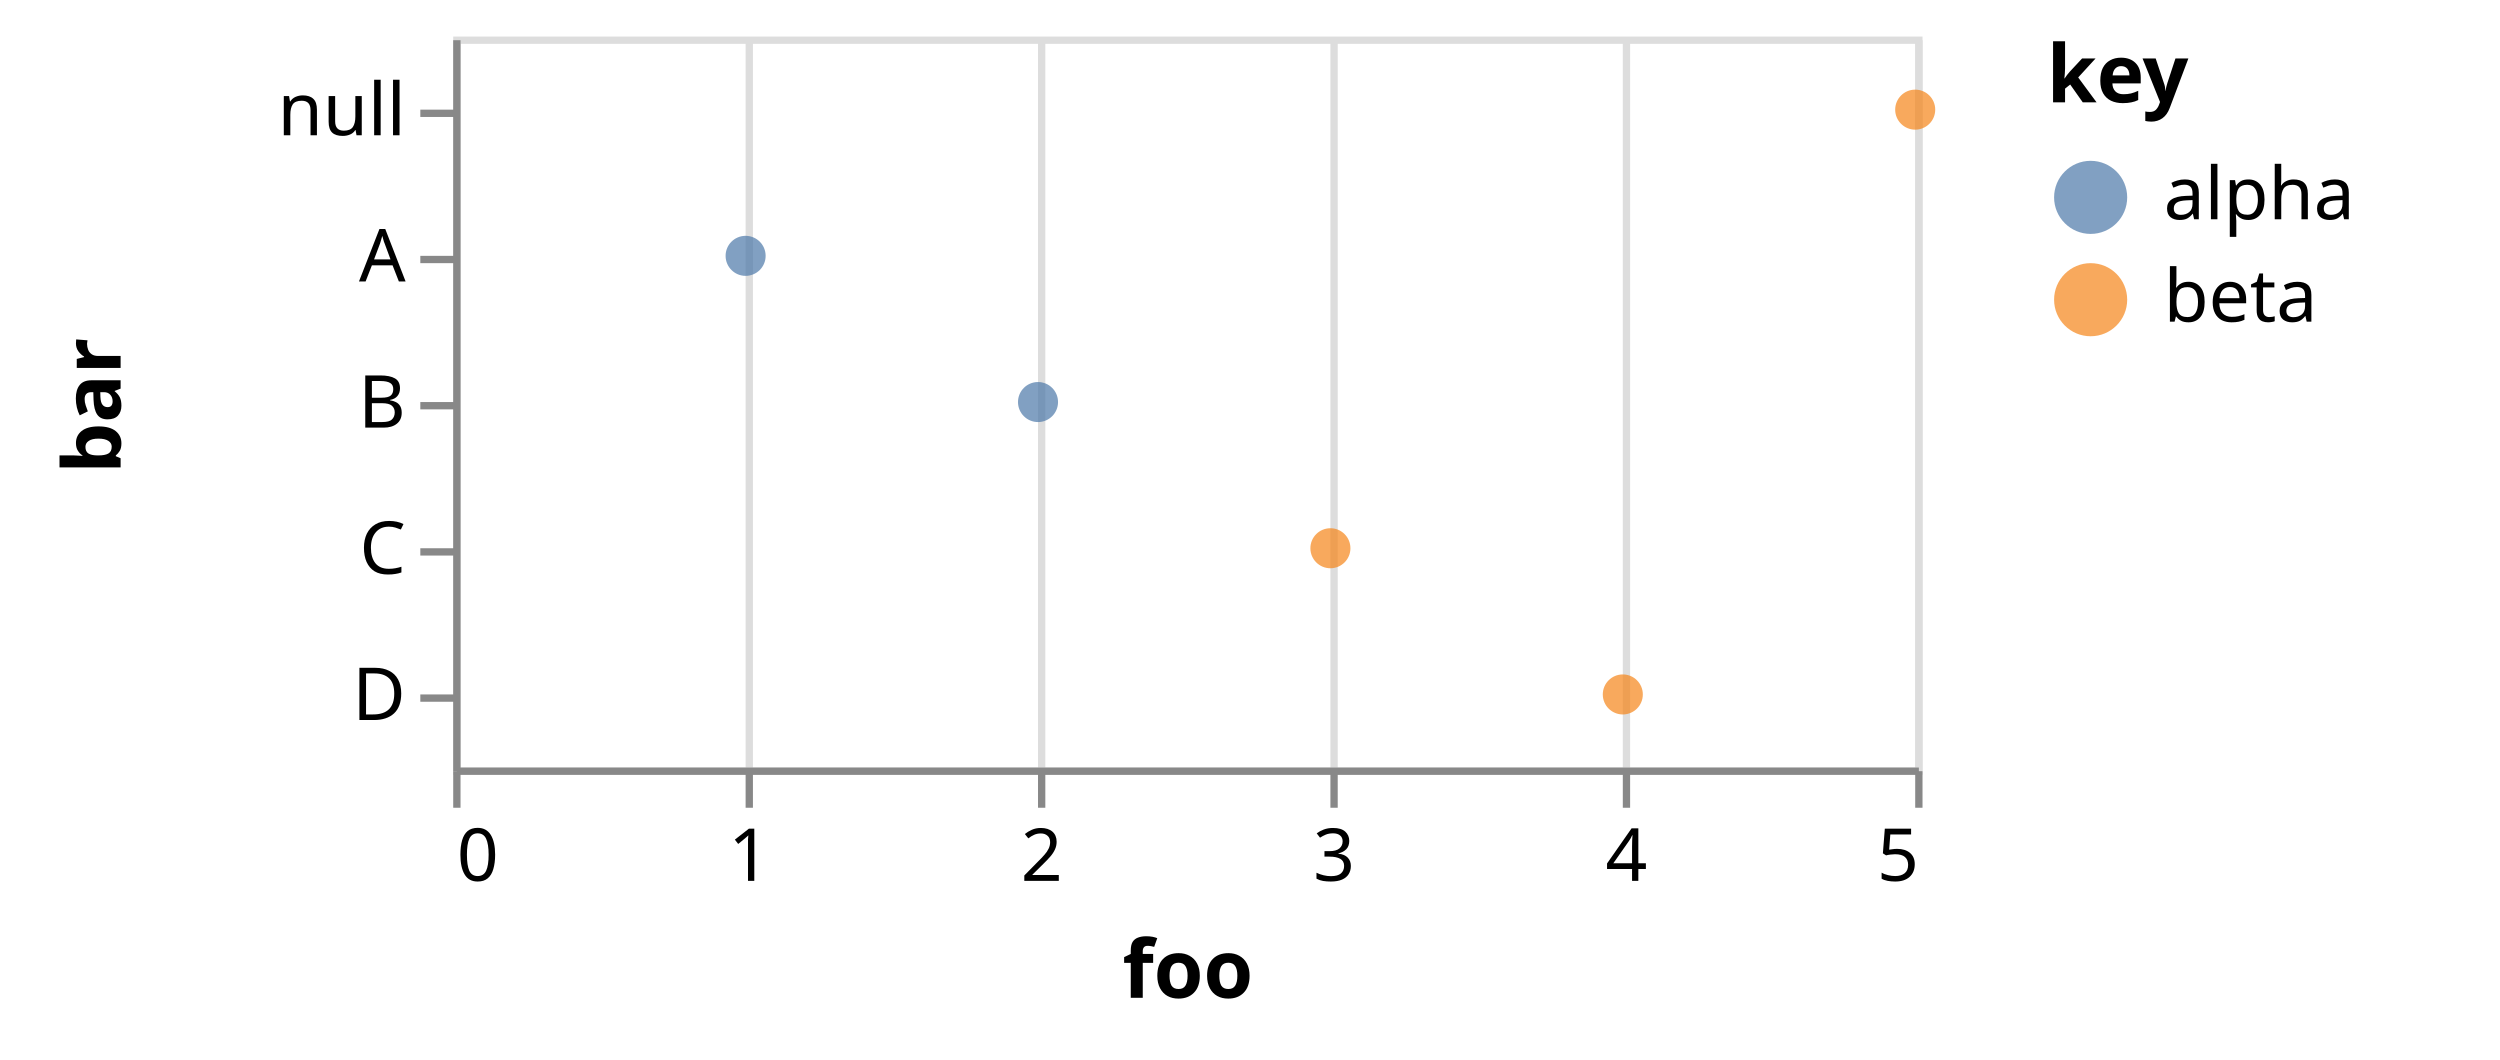
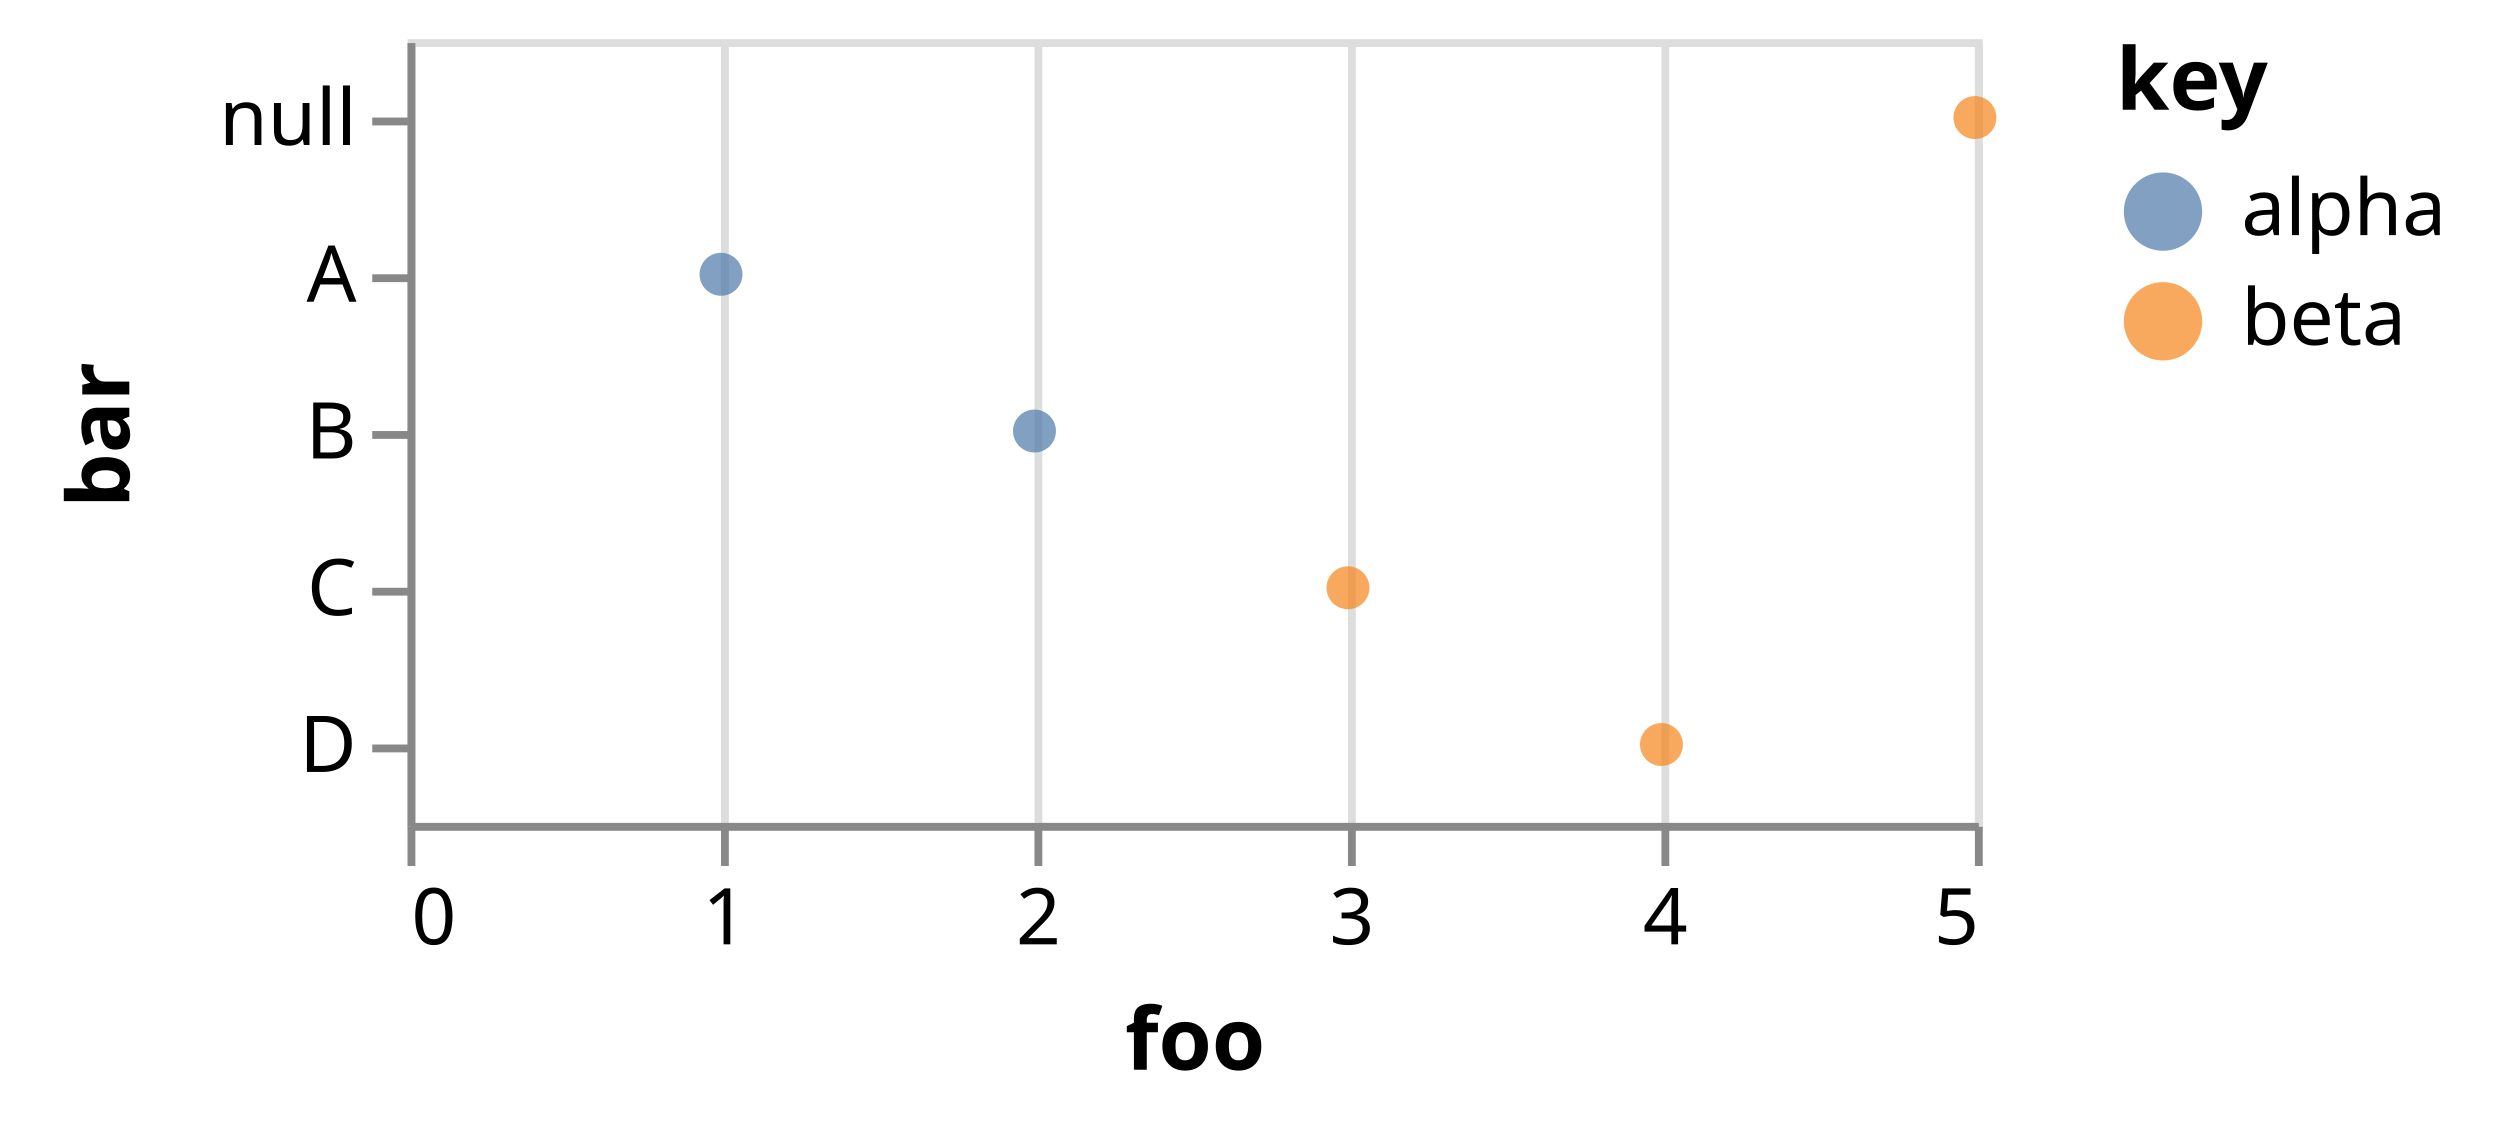
- <svg xmlns="http://www.w3.org/2000/svg" class="marks" width="342" height="145" viewBox="0 0 342 145" version="1.1">
-   <g transform="translate(62,5)">
+ <svg xmlns="http://www.w3.org/2000/svg" class="marks" width="319" height="145" viewBox="0 0 319 145" version="1.1">
+   <g transform="translate(52,5)">
    <g class="mark-group role-frame root">
      <g transform="translate(0,0)">
        <path class="background" d="M0.5,0.5h200v100h-200Z" style="fill: none; stroke: #ddd;" />
        <g>
          <g class="mark-group role-axis">
            <g transform="translate(0.5,100.5)">
              <path class="background" d="M0,0h0v0h0Z" style="pointer-events: none; fill: none;" />
              <g>
                <g class="mark-rule role-axis-grid" style="pointer-events: none;">
                  <line transform="translate(0,0)" x2="0" y2="-100" style="fill: none; stroke: #ddd; stroke-width: 1; opacity: 1;" />
                  <line transform="translate(40,0)" x2="0" y2="-100" style="fill: none; stroke: #ddd; stroke-width: 1; opacity: 1;" />
                  <line transform="translate(80,0)" x2="0" y2="-100" style="fill: none; stroke: #ddd; stroke-width: 1; opacity: 1;" />
                  <line transform="translate(120,0)" x2="0" y2="-100" style="fill: none; stroke: #ddd; stroke-width: 1; opacity: 1;" />
                  <line transform="translate(160,0)" x2="0" y2="-100" style="fill: none; stroke: #ddd; stroke-width: 1; opacity: 1;" />
                  <line transform="translate(200,0)" x2="0" y2="-100" style="fill: none; stroke: #ddd; stroke-width: 1; opacity: 1;" />
                </g>
              </g>
            </g>
          </g>
          <g class="mark-symbol role-mark marks">
            <path transform="translate(40,30)" d="M2.739,0A2.739,2.739,0,1,1,-2.739,0A2.739,2.739,0,1,1,2.739,0" style="fill: #4c78a8; stroke-width: 2; opacity: 0.7;" />
            <path transform="translate(80,50)" d="M2.739,0A2.739,2.739,0,1,1,-2.739,0A2.739,2.739,0,1,1,2.739,0" style="fill: #4c78a8; stroke-width: 2; opacity: 0.7;" />
            <path transform="translate(120,70)" d="M2.739,0A2.739,2.739,0,1,1,-2.739,0A2.739,2.739,0,1,1,2.739,0" style="fill: #f58518; stroke-width: 2; opacity: 0.7;" />
            <path transform="translate(160,90)" d="M2.739,0A2.739,2.739,0,1,1,-2.739,0A2.739,2.739,0,1,1,2.739,0" style="fill: #f58518; stroke-width: 2; opacity: 0.7;" />
            <path transform="translate(200,10)" d="M2.739,0A2.739,2.739,0,1,1,-2.739,0A2.739,2.739,0,1,1,2.739,0" style="fill: #f58518; stroke-width: 2; opacity: 0.7;" />
          </g>
          <g class="mark-group role-legend">
            <g transform="translate(218,0)">
-               <path class="background" d="M0,0h57v42h-57Z" style="pointer-events: none; fill: none;" />
+               <path class="background" d="M0,0h44v42h-44Z" style="pointer-events: none; fill: none;" />
              <g>
                <g class="mark-group role-legend-entry">
                  <g transform="translate(0,16)">
                    <path class="background" d="M0,0h0v0h0Z" style="pointer-events: none; fill: none;" />
                    <g>
                      <g class="mark-group role-scope">
                        <g transform="translate(0,0)">
-                           <path class="background" d="M0,0h57v12h-57Z" style="pointer-events: none; fill: none; opacity: 1;" />
+                           <path class="background" d="M0,0h44v12h-44Z" style="pointer-events: none; fill: none; opacity: 1;" />
                          <g>
                            <g class="mark-symbol role-legend-symbol" style="pointer-events: none;">
                              <path transform="translate(6,6)" d="M5,0A5,5,0,1,1,-5,0A5,5,0,1,1,5,0" style="fill: #4c78a8; stroke-width: 1.5; opacity: 0.7;" />
                            </g>
                            <g class="mark-text role-legend-label" style="pointer-events: none;">
                              <text text-anchor="start" transform="translate(16,9)" style="font-family: sans-serif; font-size: 10px; fill: #000; opacity: 1;">alpha</text>
                            </g>
                          </g>
                        </g>
                        <g transform="translate(0,14)">
-                           <path class="background" d="M0,0h57v12h-57Z" style="pointer-events: none; fill: none; opacity: 1;" />
+                           <path class="background" d="M0,0h44v12h-44Z" style="pointer-events: none; fill: none; opacity: 1;" />
                          <g>
                            <g class="mark-symbol role-legend-symbol" style="pointer-events: none;">
                              <path transform="translate(6,6)" d="M5,0A5,5,0,1,1,-5,0A5,5,0,1,1,5,0" style="fill: #f58518; stroke-width: 1.5; opacity: 0.7;" />
                            </g>
                            <g class="mark-text role-legend-label" style="pointer-events: none;">
                              <text text-anchor="start" transform="translate(16,9)" style="font-family: sans-serif; font-size: 10px; fill: #000; opacity: 1;">beta</text>
                            </g>
                          </g>
                        </g>
                      </g>
                    </g>
                  </g>
                </g>
                <g class="mark-text role-legend-title" style="pointer-events: none;">
                  <text text-anchor="start" transform="translate(0,9)" style="font-family: sans-serif; font-size: 11px; font-weight: bold; fill: #000; opacity: 1;">key</text>
                </g>
              </g>
            </g>
          </g>
          <g class="mark-group role-axis">
            <g transform="translate(0.5,100.5)">
              <path class="background" d="M0,0h0v0h0Z" style="pointer-events: none; fill: none;" />
              <g>
                <g class="mark-rule role-axis-tick" style="pointer-events: none;">
                  <line transform="translate(0,0)" x2="0" y2="5" style="fill: none; stroke: #888; stroke-width: 1; opacity: 1;" />
                  <line transform="translate(40,0)" x2="0" y2="5" style="fill: none; stroke: #888; stroke-width: 1; opacity: 1;" />
                  <line transform="translate(80,0)" x2="0" y2="5" style="fill: none; stroke: #888; stroke-width: 1; opacity: 1;" />
                  <line transform="translate(120,0)" x2="0" y2="5" style="fill: none; stroke: #888; stroke-width: 1; opacity: 1;" />
                  <line transform="translate(160,0)" x2="0" y2="5" style="fill: none; stroke: #888; stroke-width: 1; opacity: 1;" />
                  <line transform="translate(200,0)" x2="0" y2="5" style="fill: none; stroke: #888; stroke-width: 1; opacity: 1;" />
                </g>
                <g class="mark-text role-axis-label" style="pointer-events: none;">
                  <text text-anchor="start" transform="translate(0,15)" style="font-family: sans-serif; font-size: 10px; fill: #000; opacity: 1;">0</text>
                  <text text-anchor="middle" transform="translate(40,15)" style="font-family: sans-serif; font-size: 10px; fill: #000; opacity: 1;">1</text>
                  <text text-anchor="middle" transform="translate(80,15)" style="font-family: sans-serif; font-size: 10px; fill: #000; opacity: 1;">2</text>
                  <text text-anchor="middle" transform="translate(120,15)" style="font-family: sans-serif; font-size: 10px; fill: #000; opacity: 1;">3</text>
                  <text text-anchor="middle" transform="translate(160,15)" style="font-family: sans-serif; font-size: 10px; fill: #000; opacity: 1;">4</text>
                  <text text-anchor="end" transform="translate(200,15)" style="font-family: sans-serif; font-size: 10px; fill: #000; opacity: 1;">5</text>
                </g>
                <g class="mark-rule role-axis-domain" style="pointer-events: none;">
                  <line transform="translate(0,0)" x2="200" y2="0" style="fill: none; stroke: #888; stroke-width: 1; opacity: 1;" />
                </g>
                <g class="mark-text role-axis-title" style="pointer-events: none;">
                  <text text-anchor="middle" transform="translate(100,31)" style="font-family: sans-serif; font-size: 11px; font-weight: bold; fill: #000; opacity: 1;">foo</text>
                </g>
              </g>
            </g>
          </g>
          <g class="mark-group role-axis">
            <g transform="translate(0.5,0.5)">
              <path class="background" d="M0,0h0v0h0Z" style="pointer-events: none; fill: none;" />
              <g>
                <g class="mark-rule role-axis-tick" style="pointer-events: none;">
                  <line transform="translate(0,10)" x2="-5" y2="0" style="fill: none; stroke: #888; stroke-width: 1; opacity: 1;" />
                  <line transform="translate(0,30)" x2="-5" y2="0" style="fill: none; stroke: #888; stroke-width: 1; opacity: 1;" />
                  <line transform="translate(0,50)" x2="-5" y2="0" style="fill: none; stroke: #888; stroke-width: 1; opacity: 1;" />
                  <line transform="translate(0,70)" x2="-5" y2="0" style="fill: none; stroke: #888; stroke-width: 1; opacity: 1;" />
                  <line transform="translate(0,90)" x2="-5" y2="0" style="fill: none; stroke: #888; stroke-width: 1; opacity: 1;" />
                </g>
                <g class="mark-text role-axis-label" style="pointer-events: none;">
                  <text text-anchor="end" transform="translate(-7,13)" style="font-family: sans-serif; font-size: 10px; fill: #000; opacity: 1;">null</text>
                  <text text-anchor="end" transform="translate(-7,33)" style="font-family: sans-serif; font-size: 10px; fill: #000; opacity: 1;">A</text>
                  <text text-anchor="end" transform="translate(-7,53)" style="font-family: sans-serif; font-size: 10px; fill: #000; opacity: 1;">B</text>
                  <text text-anchor="end" transform="translate(-7,73)" style="font-family: sans-serif; font-size: 10px; fill: #000; opacity: 1;">C</text>
                  <text text-anchor="end" transform="translate(-7,93)" style="font-family: sans-serif; font-size: 10px; fill: #000; opacity: 1;">D</text>
                </g>
                <g class="mark-rule role-axis-domain" style="pointer-events: none;">
                  <line transform="translate(0,0)" x2="0" y2="100" style="fill: none; stroke: #888; stroke-width: 1; opacity: 1;" />
                </g>
                <g class="mark-text role-axis-title" style="pointer-events: none;">
-                   <text text-anchor="middle" transform="translate(-44,50) rotate(-90) translate(0,-2)" style="font-family: sans-serif; font-size: 11px; font-weight: bold; fill: #000; opacity: 1;">bar</text>
+                   <text text-anchor="middle" transform="translate(-34,50) rotate(-90) translate(0,-2)" style="font-family: sans-serif; font-size: 11px; font-weight: bold; fill: #000; opacity: 1;">bar</text>
                </g>
              </g>
            </g>
          </g>
        </g>
      </g>
    </g>
  </g>
</svg>
